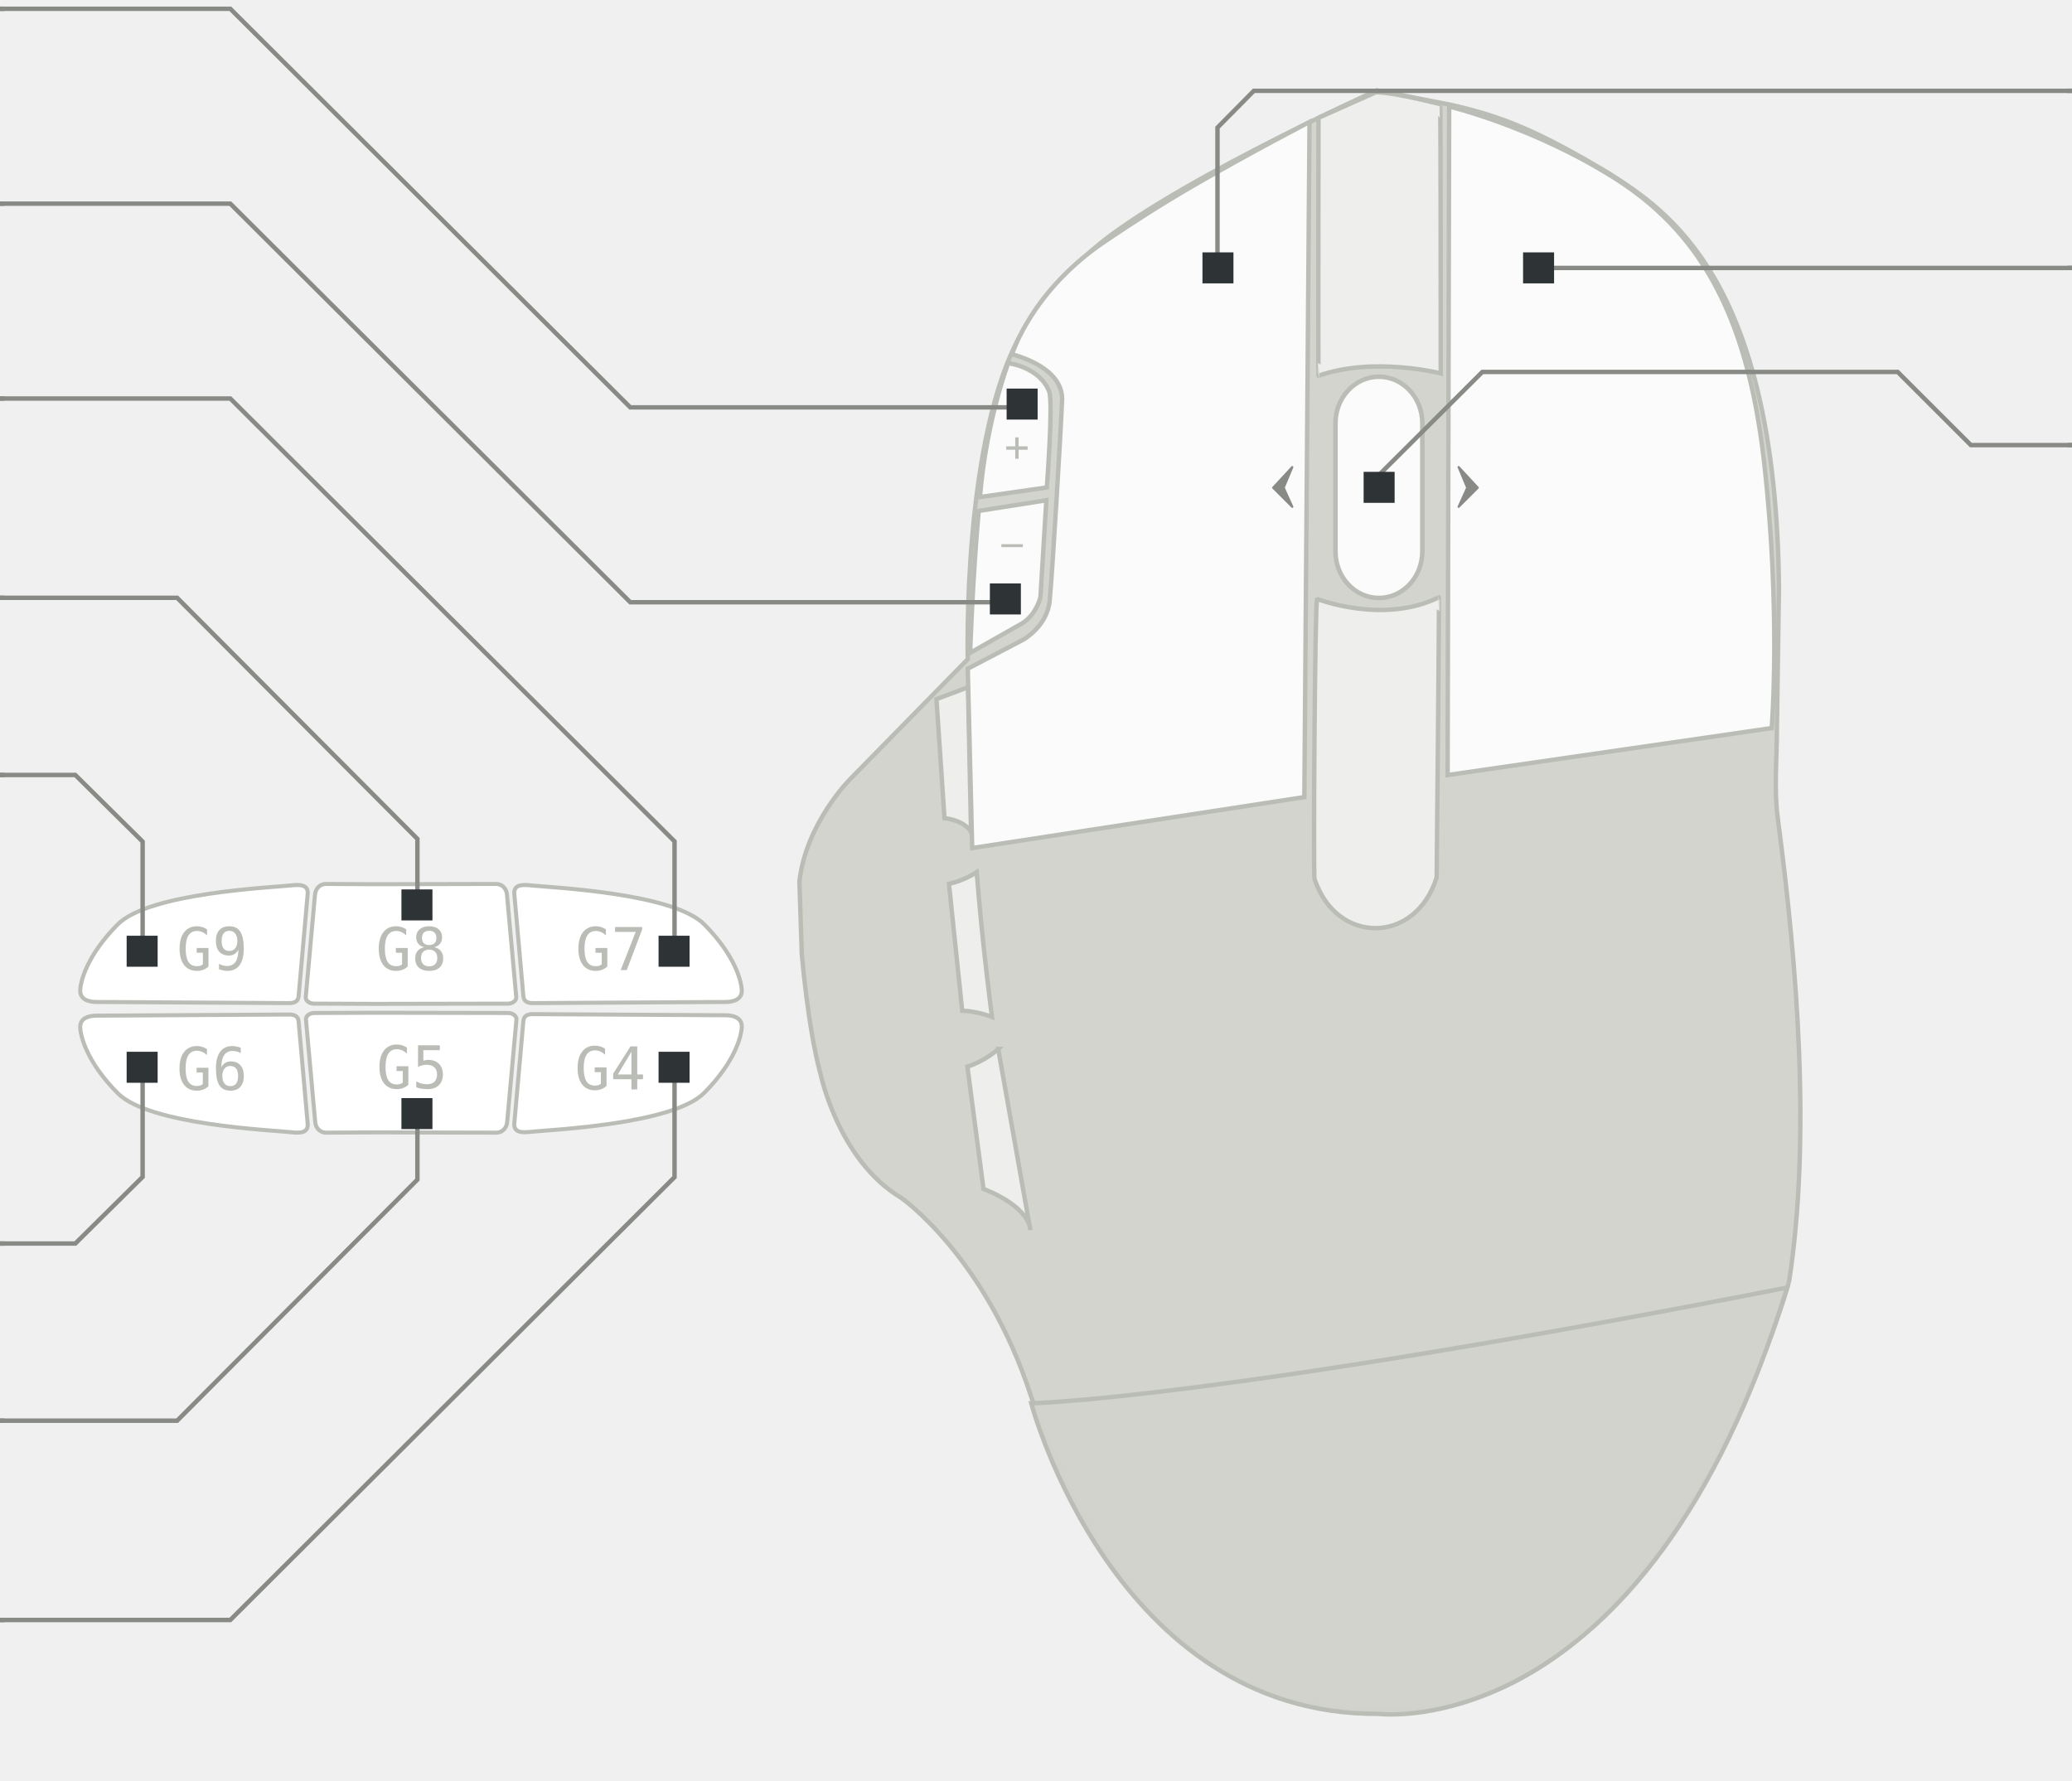
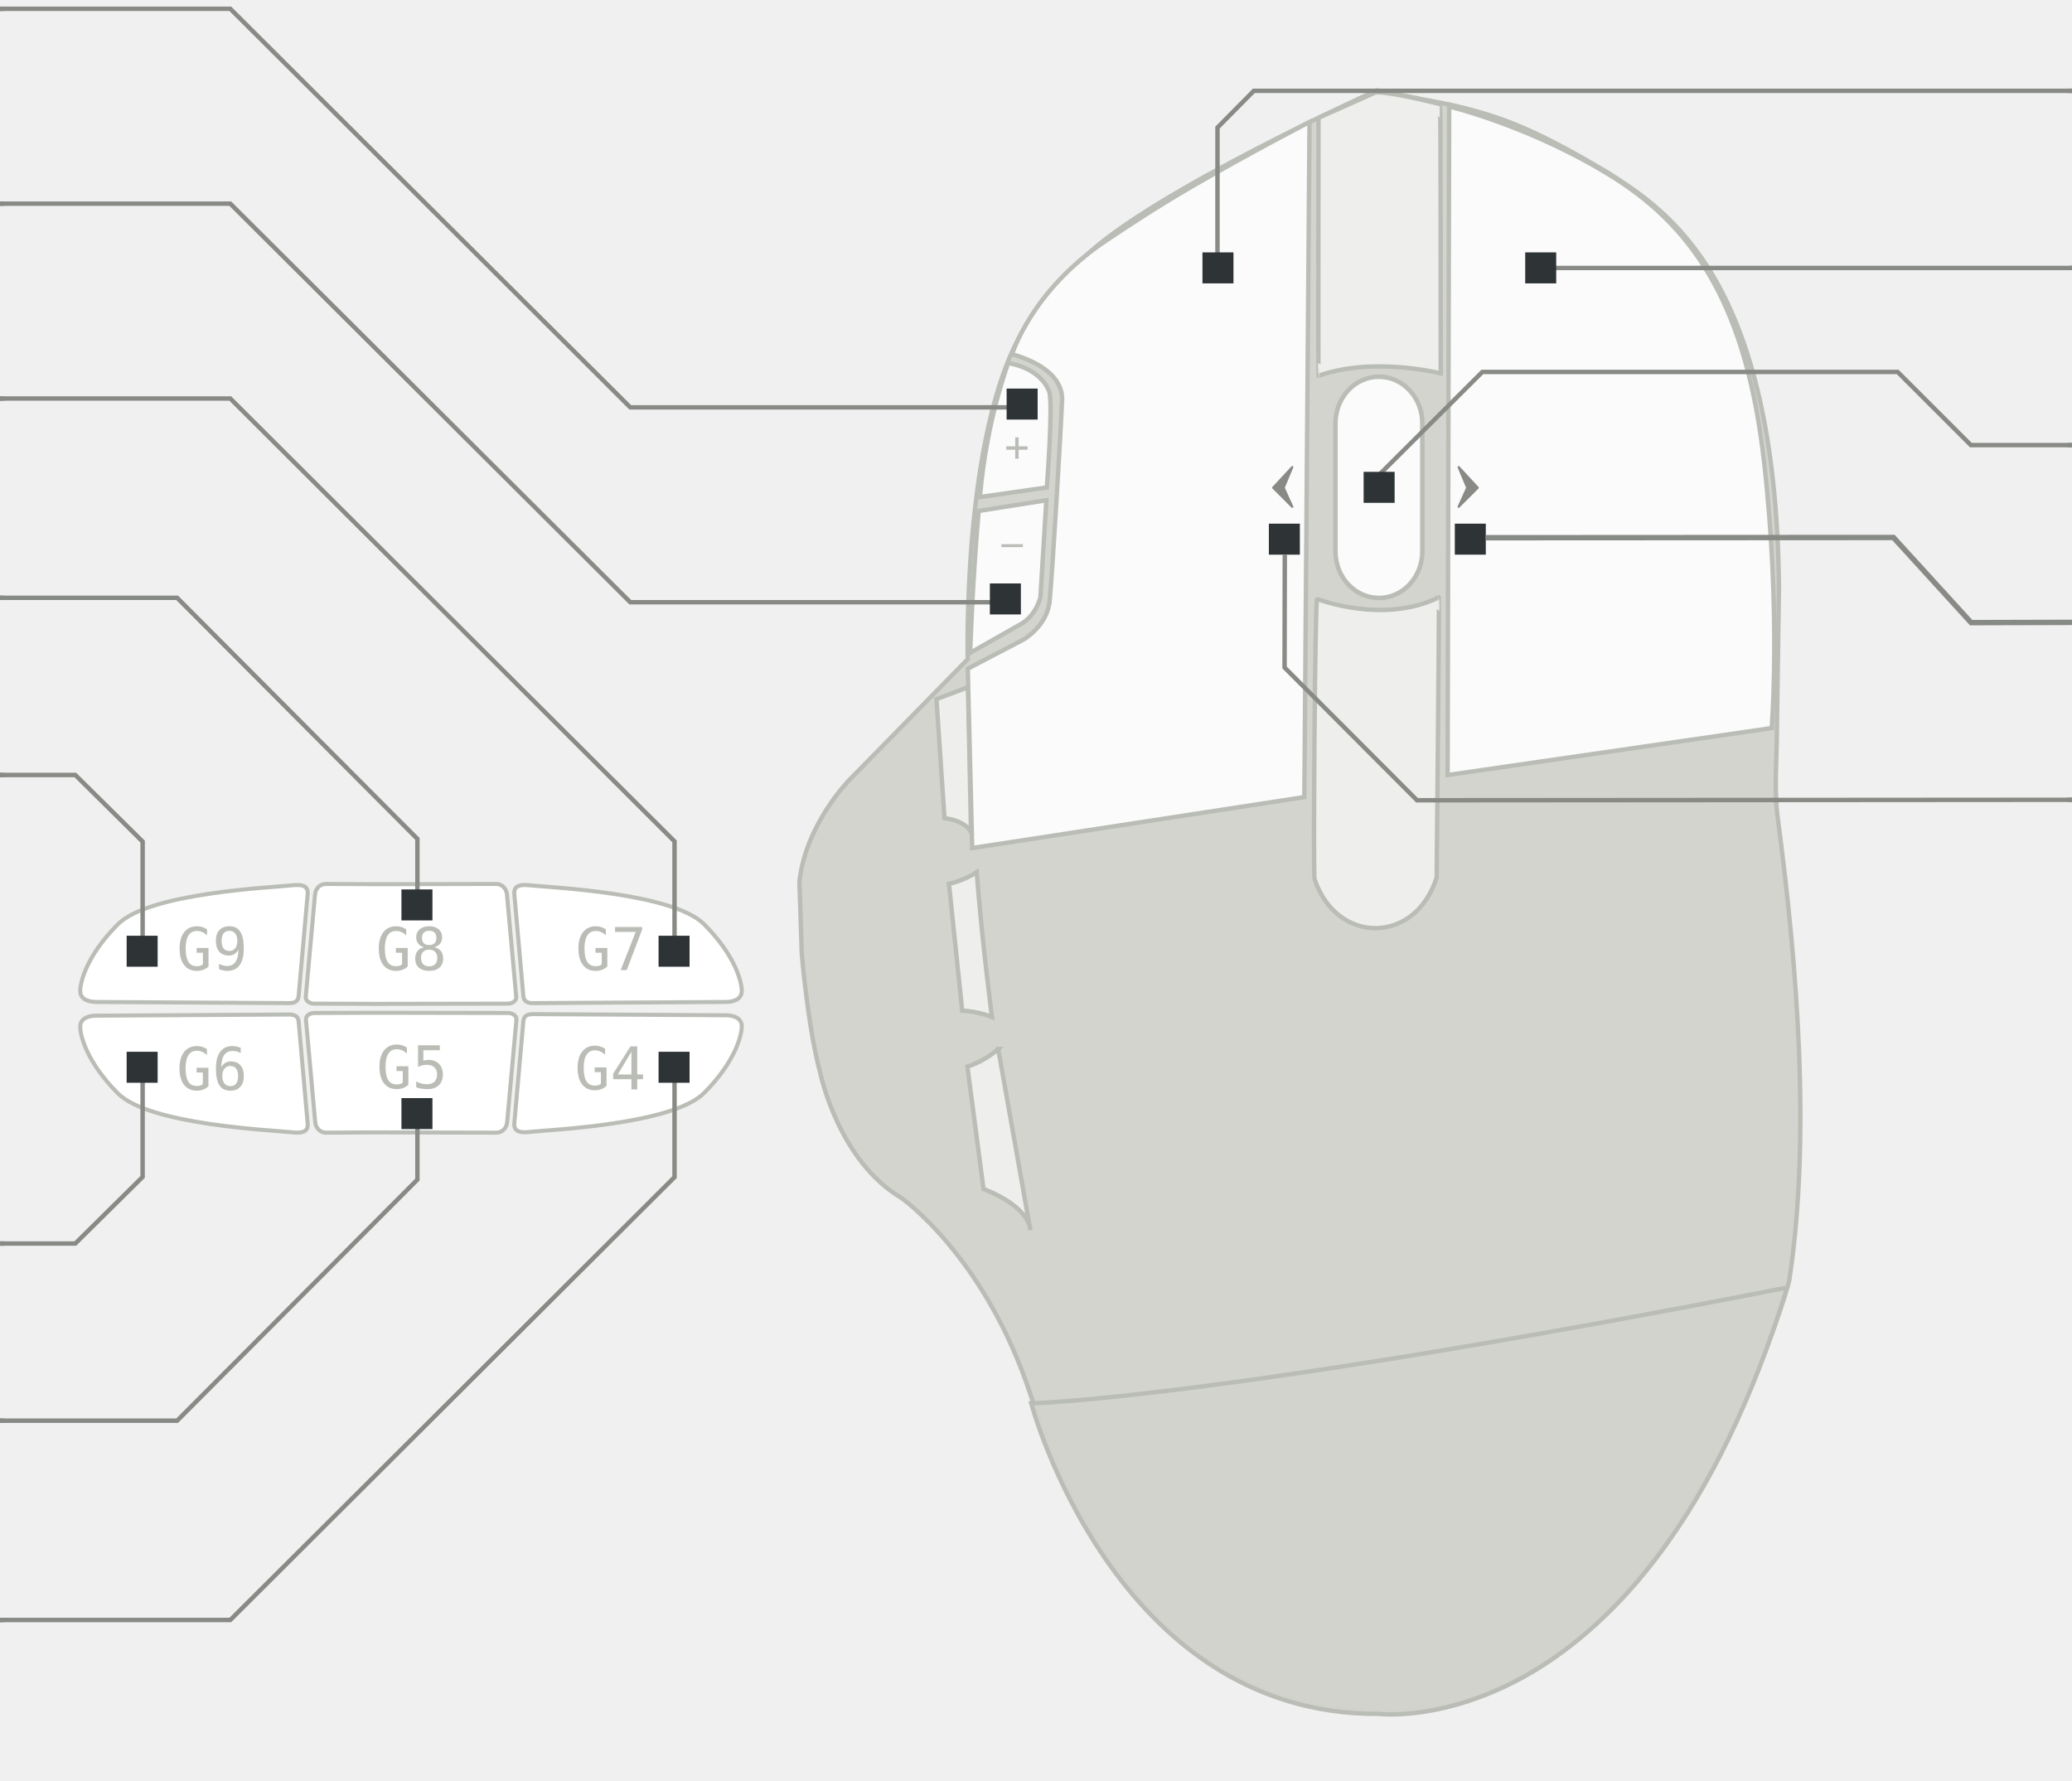
<svg xmlns="http://www.w3.org/2000/svg" width="467.831" height="401.987" viewBox="0 0 467.831 401.987" version="1.1" id="svg8" enable-background="new">
  <defs id="defs2">
    <filter style="color-interpolation-filters:sRGB" id="filter4848">
      <feBlend mode="multiply" in2="BackgroundImage" id="feBlend4850" />
    </filter>
  </defs>
  <g id="Device" style="display:inline;opacity:1">
    <path style="display:inline;fill:#d3d3ce;fill-opacity:0.969;stroke:#babdb6;stroke-width:1px;stroke-linecap:butt;stroke-linejoin:miter;stroke-opacity:1" d="m 403.947,289.381 c -0.026,0.154 -26.661,96.614 -88.969,96.953 -21.838,0.119 -58.51,-3.231 -82.151,-70.967 -10.25,-31.625 -29.345,-44.901 -29.345,-44.901 -14.125,-8.375 -18.208,-27.931 -18.208,-27.931 -2.875,-10.5 -4.243,-27.224 -4.243,-27.224 l -0.53,-16.263 c 1.5,-13.25 11.49,-23.158 11.49,-23.158 l 26.517,-27.047 c 0,0 -1.301,-50.883 12.487,-74.217 4.773,-8.485 7.74,-10.881 14.016,-16.715 15.203,-14.672 65.841,-37.502 65.841,-37.502 l 16.892,3.291 c 11.225,2.607 18.864,5.477 35.614,15.477 12.969,8.375 37.68,23.659 38.305,93.659 l -0.468,32.116 c -0.003,6.189 -0.656,13.368 0.176,19.616 4.47,33.582 7.545,72.591 2.574,104.813 z" id="path4765-7" />
    <path style="opacity:1;fill:#eeeeec;fill-opacity:1;stroke:#babdb6;stroke-width:1px;stroke-linecap:butt;stroke-linejoin:miter;stroke-opacity:1" d="m 219.25,187.862 -0.688,-32.688 -7.125,2.688 1.812,26.875 c 4.875,0.625 6,3.125 6,3.125 z" id="path5017" />
    <path style="fill:#eeeeec;fill-opacity:1;stroke:#babdb6;stroke-width:1px;stroke-linecap:butt;stroke-linejoin:miter;stroke-opacity:1" d="m 225.39,236.878 7.248,40.835 c 0,0 0.229,-4.951 -10.583,-9.264 l -3.632,-27.609 c 4.156,-1.344 6.968,-3.962 6.968,-3.962 z" id="path5015" />
    <path style="fill:#eeeeec;fill-opacity:1;stroke:#babdb6;stroke-width:1px;stroke-linecap:butt;stroke-linejoin:miter;stroke-opacity:1" d="m 220.529,196.926 c 1.237,15.998 3.447,32.704 3.447,32.704 0,0 -3.225,-1.298 -6.725,-1.423 l -2.989,-28.629 c 3.625,-0.812 6.267,-2.652 6.267,-2.652 z" id="path5013" />
    <path style="display:inline;fill:#eeeeec;fill-opacity:1;stroke:#babdb6;stroke-width:1px;stroke-linecap:butt;stroke-linejoin:miter;stroke-opacity:1" d="m 297.383,135.237 c 0,0 14.931,5.845 27.5,-0.375 0.108,-0.053 -0.5,63.25 -0.5,63.25 -4.744,15.177 -22.61,15.278 -27.579,0.37 -0.317,-0.952 0.1,-63.471 0.579,-63.245 z" id="path4755" />
    <path style="fill:#eeeeec;fill-opacity:1;stroke:#babdb6;stroke-width:1px;stroke-linecap:butt;stroke-linejoin:miter;stroke-opacity:1" d="m 297.7,26.602 12.885,-5.745 c 0,0 2.416,-0.393 14.584,2.652 0.133,0.033 0.133,60.811 0.133,60.811 0,0 -15.136,-3.888 -27.602,0.53 -0.08,0.028 0,-58.248 0,-58.248 z" id="path4753" />
    <path style="display:inline;fill:#d3d3ce;fill-opacity:0.969;stroke:#babdb6;stroke-width:1px;stroke-linecap:butt;stroke-linejoin:miter;stroke-opacity:1" d="m 232.847,316.869 c 0,0 18.66,70.472 78.41,70.118 0,0 60.253,7.695 92.25,-96.25 -129.401,25.279 -170.66,26.132 -170.66,26.132 z" id="path4767" />
    <path style="fill:#fbfbfb;fill-opacity:1;stroke:#babdb6;stroke-width:1px;stroke-linecap:butt;stroke-linejoin:miter;stroke-opacity:1" d="m 228.508,79.987 c 0,0 4.402,-14.325 21,-25.5 5.995,-4.036 12.332,-8.159 19.712,-12.441 13.267,-7.699 26.455,-14.502 26.455,-14.502 l -1.167,152.443 -75,11.5 -1,-40.5 12.602,-6.588 c 0,0 5.357,-3.033 5.895,-8.763 0.628,-6.688 2.503,-38.087 2.815,-45.649 -0.1,-4.674 -4.573,-8.083 -11.312,-10 z" id="button0" />
    <path style="fill:#fbfbfb;fill-opacity:1;stroke:#babdb6;stroke-width:1px;stroke-linecap:butt;stroke-linejoin:miter;stroke-opacity:1" d="m 326.848,175.006 0.354,-150.967 c 0,0 19.092,4.596 37.477,16.263 18.385,11.667 29.698,29.698 33.588,63.64 3.889,33.941 1.768,60.458 1.768,60.458 z" id="button1" />
    <rect ry="10.508" rx="9.811" y="85.06" x="301.527" height="49.964" width="19.621" id="button2" style="color:#000000;display:inline;overflow:visible;opacity:1;vector-effect:none;fill:#fbfbfb;fill-opacity:1;stroke:#babdb6;stroke-width:1.033;stroke-linecap:butt;stroke-linejoin:bevel;stroke-miterlimit:4;stroke-dasharray:none;stroke-dashoffset:0;stroke-opacity:1;marker:none;marker-start:none;marker-mid:none;marker-end:none;paint-order:normal" />
-     <g transform="translate(-24.64303,-405.5039)" style="display:inline" id="scroll_left">
+     <g transform="translate(-24.64303,-405.5039)" style="display:inline" id="button11">
      <path id="path1016" d="m 316.41,510.728 a 0.249,0.249 0 0 0 -0.174,0.078 l -4.309,4.654 a 0.249,0.249 0 0 0 0.008,0.346 l 4.307,4.307 a 0.249,0.249 0 0 0 0.404,-0.277 l -1.904,-4.209 1.908,-4.555 a 0.249,0.249 0 0 0 -0.24,-0.344 z" style="color:#000000;overflow:visible;opacity:1;vector-effect:none;fill:#888a85;fill-opacity:1;stroke:none;stroke-width:0.956;stroke-linecap:butt;stroke-linejoin:bevel;stroke-miterlimit:4;stroke-dasharray:none;stroke-dashoffset:0;stroke-opacity:1;marker:none;marker-start:none;marker-mid:none;marker-end:none;paint-order:normal" />
    </g>
-     <g transform="translate(13.3525,-407.27)" style="display:inline" id="scroll_right">
+     <g transform="translate(13.3525,-407.27)" style="display:inline" id="button12">
      <path id="path1018" d="m 315.974,512.495 a 0.249,0.249 0 0 0 -0.215,0.344 l 1.906,4.555 -1.902,4.209 a 0.249,0.249 0 0 0 0.402,0.277 l 4.309,-4.307 a 0.249,0.249 0 0 0 0.006,-0.346 l -4.307,-4.654 a 0.249,0.249 0 0 0 -0.176,-0.078 0.249,0.249 0 0 0 -0.023,0 z" style="color:#000000;overflow:visible;opacity:1;vector-effect:none;fill:#888a85;fill-opacity:1;stroke:none;stroke-width:0.956;stroke-linecap:butt;stroke-linejoin:bevel;stroke-miterlimit:4;stroke-dasharray:none;stroke-dashoffset:0;stroke-opacity:1;marker:none;marker-start:none;marker-mid:none;marker-end:none;paint-order:normal" />
    </g>
    <g id="button10">
      <path id="dpi-plus-path" d="m 227.633,81.987 c 0,0 7.056,0.853 9.25,6.375 0.959,2.413 -0.521,21.707 -0.521,21.707 l -15.104,2.168 c 1.375,-17 6.375,-30.25 6.375,-30.25 z" style="fill:#fbfbfb;fill-opacity:1;stroke:#babdb6;stroke-width:1px;stroke-linecap:butt;stroke-linejoin:miter;stroke-opacity:1" />
      <g aria-label="+" style="font-style:normal;font-variant:normal;font-weight:normal;font-stretch:normal;font-size:9.333px;line-height:1.25;font-family:monospace;-inkscape-font-specification:monospace;letter-spacing:0px;word-spacing:0px;fill:#babdb6;fill-opacity:1;stroke:none" id="dpi-plus-text">
        <path d="m 229.993,98.758 v 2.023 h 2.028 v 0.775 h -2.028 v 2.023 h -0.766 v -2.023 h -2.023 v -0.775 h 2.023 v -2.023 z" id="path5019" />
      </g>
    </g>
    <g id="button9">
      <path id="dpi-minus-path" d="m 220.972,115.365 15.279,-2.408 -1.326,21.832 c 0,0 -0.795,3.801 -4.066,5.922 l -11.816,6.702 c 0,0 0.515,-16.138 1.929,-32.048 z" style="fill:#fbfbfb;fill-opacity:1;stroke:#babdb6;stroke-width:1px;stroke-linecap:butt;stroke-linejoin:miter;stroke-opacity:1" />
      <rect y="122.879" x="226.097" height="0.663" width="4.861" id="dpi-minus-label" style="display:inline;fill:#babdb6;fill-opacity:1;stroke:none;stroke-opacity:1" />
    </g>
    <g id="button8" transform="translate(0,28)">
      <path style="display:inline;fill:#ffffff;fill-opacity:1;fill-rule:evenodd;stroke:#babdb6;stroke-width:0.911;stroke-linecap:butt;stroke-linejoin:miter;stroke-miterlimit:4;stroke-dasharray:none;stroke-opacity:1" d="m 66.033,171.897 c -4.807,0.516 -32.315,1.673 -39.43,8.813 -7.115,7.14 -8.459,13.077 -8.491,14.949 -0.032,1.872 1.622,2.546 3.507,2.582 l 43.614,0.259 c 1.564,0.03 2.102,-0.634 2.19,-1.55 l 2.052,-23.173 c 0.136,-1.962 -1.657,-2.072 -3.444,-1.88 z" id="g9-path" />
      <text id="g9-text" y="191.041" x="39.891" style="font-style:normal;font-variant:normal;font-weight:normal;font-stretch:normal;font-size:13.333px;line-height:1.25;font-family:monospace;-inkscape-font-specification:monospace;letter-spacing:0px;word-spacing:0px;fill:#babdb6;fill-opacity:1;stroke:none" xml:space="preserve">
        <tspan y="191.041" x="39.891" id="tspan5041">G9</tspan>
      </text>
    </g>
    <g id="button7" transform="translate(0,28)">
      <path id="g8-path" d="m 84.798,198.672 29.925,-0.055 c 0.952,-0.006 1.918,-0.643 1.835,-1.502 l -2.083,-23.051 c -0.106,-1.524 -1.216,-2.474 -2.445,-2.468 l -27.233,0.061 -11.233,-0.061 c -1.229,-0.007 -2.339,0.943 -2.445,2.468 l -2.083,23.051 c -0.082,0.859 0.884,1.496 1.835,1.502 z" style="display:inline;fill:#ffffff;fill-opacity:1;fill-rule:evenodd;stroke:#babdb6;stroke-width:0.911;stroke-linecap:butt;stroke-linejoin:miter;stroke-miterlimit:4;stroke-dasharray:none;stroke-opacity:1" />
      <text id="g8-text" y="191.041" x="84.865" style="font-style:normal;font-variant:normal;font-weight:normal;font-stretch:normal;font-size:13.333px;line-height:1.25;font-family:monospace;-inkscape-font-specification:monospace;letter-spacing:0px;word-spacing:0px;display:inline;opacity:1;fill:#babdb6;fill-opacity:1;stroke:none;filter:url(#filter4848)" xml:space="preserve">
        <tspan y="191.041" x="84.865" id="tspan5041-2">G8</tspan>
      </text>
    </g>
    <g id="button6" transform="translate(0,28)">
      <path id="g7-path" d="m 119.563,171.897 c 4.807,0.516 32.315,1.673 39.43,8.813 7.115,7.14 8.459,13.077 8.491,14.949 0.032,1.872 -1.622,2.546 -3.507,2.582 l -43.614,0.259 c -1.564,0.03 -2.102,-0.634 -2.19,-1.55 l -2.052,-23.173 c -0.136,-1.962 1.657,-2.072 3.444,-1.88 z" style="display:inline;fill:#ffffff;fill-opacity:1;fill-rule:evenodd;stroke:#babdb6;stroke-width:0.911;stroke-linecap:butt;stroke-linejoin:miter;stroke-miterlimit:4;stroke-dasharray:none;stroke-opacity:1" />
      <text id="g7-text" y="191.041" x="129.94" style="font-style:normal;font-variant:normal;font-weight:normal;font-stretch:normal;font-size:13.333px;line-height:1.25;font-family:monospace;-inkscape-font-specification:monospace;letter-spacing:0px;word-spacing:0px;display:inline;opacity:1;fill:#babdb6;fill-opacity:1;stroke:none;filter:url(#filter4848)" xml:space="preserve">
        <tspan y="191.041" x="129.94" id="tspan5041-8">G7</tspan>
      </text>
    </g>
    <g id="button5" transform="translate(0,28)">
      <path id="g6-path" d="m 66.033,227.681 c -4.807,-0.516 -32.315,-1.673 -39.43,-8.813 -7.115,-7.14 -8.459,-13.077 -8.491,-14.949 -0.032,-1.872 1.622,-2.546 3.507,-2.582 l 43.614,-0.259 c 1.564,-0.03 2.102,0.634 2.19,1.55 l 2.052,23.173 c 0.136,1.962 -1.657,2.072 -3.444,1.88 z" style="display:inline;fill:#ffffff;fill-opacity:1;fill-rule:evenodd;stroke:#babdb6;stroke-width:0.911;stroke-linecap:butt;stroke-linejoin:miter;stroke-miterlimit:4;stroke-dasharray:none;stroke-opacity:1" />
      <text id="g6-text" y="218.088" x="39.872" style="font-style:normal;font-variant:normal;font-weight:normal;font-stretch:normal;font-size:13.333px;line-height:1.25;font-family:monospace;-inkscape-font-specification:monospace;letter-spacing:0px;word-spacing:0px;display:inline;opacity:1;fill:#babdb6;fill-opacity:1;stroke:none;filter:url(#filter4848)" xml:space="preserve">
        <tspan id="tspan5129" y="218.088" x="39.872">G6</tspan>
      </text>
    </g>
    <g id="button4" transform="translate(0.04419417,27.65361)">
      <path style="display:inline;fill:#ffffff;fill-opacity:1;fill-rule:evenodd;stroke:#babdb6;stroke-width:0.911;stroke-linecap:butt;stroke-linejoin:miter;stroke-miterlimit:4;stroke-dasharray:none;stroke-opacity:1" d="m 84.798,201.022 29.925,0.055 c 0.952,0.006 1.918,0.643 1.835,1.502 l -2.083,23.051 c -0.106,1.524 -1.216,2.474 -2.445,2.468 l -27.233,-0.061 -11.233,0.061 c -1.229,0.007 -2.339,-0.943 -2.445,-2.468 l -2.083,-23.051 c -0.082,-0.859 0.884,-1.496 1.835,-1.502 z" id="path925" />
      <text id="g5-text" y="218.088" x="84.973" style="font-style:normal;font-variant:normal;font-weight:normal;font-stretch:normal;font-size:13.333px;line-height:1.25;font-family:monospace;-inkscape-font-specification:monospace;letter-spacing:0px;word-spacing:0px;display:inline;opacity:1;fill:#babdb6;fill-opacity:1;stroke:none;filter:url(#filter4848)" xml:space="preserve">
        <tspan y="218.088" x="84.973" id="tspan5041-0">G5</tspan>
      </text>
    </g>
    <g id="button3" transform="translate(0,27.91161)">
      <path style="display:inline;fill:#ffffff;fill-opacity:1;fill-rule:evenodd;stroke:#babdb6;stroke-width:0.911;stroke-linecap:butt;stroke-linejoin:miter;stroke-miterlimit:4;stroke-dasharray:none;stroke-opacity:1" d="m 119.563,227.68 c 4.807,-0.516 32.315,-1.673 39.43,-8.813 7.115,-7.14 8.459,-13.077 8.491,-14.949 0.032,-1.872 -1.622,-2.546 -3.507,-2.582 l -43.614,-0.259 c -1.564,-0.03 -2.102,0.634 -2.19,1.55 l -2.052,23.173 c -0.136,1.962 1.657,2.072 3.444,1.88 z" id="path929" />
      <text id="g4-text" y="218.088" x="129.758" style="font-style:normal;font-variant:normal;font-weight:normal;font-stretch:normal;font-size:13.333px;line-height:1.25;font-family:monospace;-inkscape-font-specification:monospace;letter-spacing:0px;word-spacing:0px;display:inline;opacity:1;fill:#babdb6;fill-opacity:1;stroke:none;filter:url(#filter4848)" xml:space="preserve">
        <tspan y="218.088" x="129.758" id="tspan5041-7">G4</tspan>
      </text>
    </g>
  </g>
  <g id="Buttons" style="display:inline" transform="translate(-16.16895)">
    <g id="button0-path" transform="translate(79.05894)">
      <path id="button0-line" d="M 212.002,57.937 V 28.81 l 8.211,-8.304 h 184.728" style="color:#000000;overflow:visible;opacity:1;vector-effect:none;fill:none;fill-opacity:1;stroke:#888a85;stroke-width:1;stroke-linecap:butt;stroke-linejoin:miter;stroke-miterlimit:4;stroke-dasharray:none;stroke-dashoffset:0;stroke-opacity:1;marker:none;marker-start:none;marker-mid:none;marker-end:none;paint-order:normal" />
      <rect y="56.987" x="208.61" height="7" width="7" id="button0-target" style="color:#000000;overflow:visible;opacity:1;vector-effect:none;fill:#2e3436;fill-opacity:1;stroke:none;stroke-width:2;stroke-linecap:square;stroke-linejoin:miter;stroke-miterlimit:4;stroke-dasharray:none;stroke-dashoffset:0;stroke-opacity:1;marker:none;marker-start:none;marker-mid:none;marker-end:none;paint-order:normal" />
      <rect y="20" x="403.941" height="1" width="1" id="button0-leader" style="color:#000000;text-align:start;overflow:visible;opacity:1;vector-effect:none;fill:#888a85;fill-opacity:1;stroke:none;stroke-linecap:round" />
    </g>
-     <g id="button1-path" transform="translate(79.05894)">
+     <g id="button1-path" transform="translate(79.54081,6.25e-4)">
      <path style="color:#000000;overflow:visible;opacity:1;vector-effect:none;fill:none;fill-opacity:1;stroke:#888a85;stroke-width:1;stroke-linecap:butt;stroke-linejoin:miter;stroke-miterlimit:4;stroke-dasharray:none;stroke-dashoffset:0;stroke-opacity:1;marker:none;marker-start:none;marker-mid:none;marker-end:none;paint-order:normal" d="M 287.765,60.506 H 404.941" id="button1-line" />
      <rect style="color:#000000;text-align:start;overflow:visible;vector-effect:none;fill:#888a85;fill-opacity:1;stroke:none;stroke-linecap:round" id="button1-leader" width="1" height="1" x="403.941" y="60" ry="2.7755576e-17" />
      <rect style="color:#000000;overflow:visible;opacity:1;vector-effect:none;fill:#2e3436;fill-opacity:1;stroke:none;stroke-width:2;stroke-linecap:square;stroke-linejoin:miter;stroke-miterlimit:4;stroke-dasharray:none;stroke-dashoffset:0;stroke-opacity:1;marker:none;marker-start:none;marker-mid:none;marker-end:none;paint-order:normal" id="button1-target" width="7" height="7" x="281" y="56.987" />
    </g>
    <g id="button2-path" transform="translate(79.05894)">
      <path id="button2-line" d="m 404.941,100.506 h -22.831 L 365.58,83.987 H 271.802 l -23.235,23.153" style="color:#000000;overflow:visible;opacity:1;vector-effect:none;fill:none;fill-opacity:1;stroke:#888a85;stroke-width:1;stroke-linecap:butt;stroke-linejoin:miter;stroke-miterlimit:4;stroke-dasharray:none;stroke-dashoffset:0;stroke-opacity:1;marker:none;marker-start:none;marker-mid:none;marker-end:none;paint-order:normal" />
      <rect y="106.542" x="244.999" height="7" width="7" id="button2-target" style="color:#000000;overflow:visible;opacity:1;vector-effect:none;fill:#2e3436;fill-opacity:1;stroke:none;stroke-width:2;stroke-linecap:square;stroke-linejoin:miter;stroke-miterlimit:4;stroke-dasharray:none;stroke-dashoffset:0;stroke-opacity:1;marker:none;marker-start:none;marker-mid:none;marker-end:none;paint-order:normal" />
      <rect y="100" x="403.941" height="1" width="1" id="button2-leader" style="color:#000000;text-align:start;overflow:visible;vector-effect:none;fill:#888a85;fill-opacity:1;stroke:none;stroke-linecap:round" />
    </g>
    <g transform="matrix(-1,0,0,1,260.3735,154.3017)" id="button8-path" style="display:inline">
      <path style="color:#000000;overflow:visible;opacity:1;vector-effect:none;fill:none;fill-opacity:1;stroke:#888a85;stroke-width:1;stroke-linecap:butt;stroke-linejoin:miter;stroke-miterlimit:4;stroke-dasharray:none;stroke-dashoffset:0;stroke-opacity:1;marker:none;marker-start:none;marker-mid:none;marker-end:none;paint-order:normal" d="M 212.002,57.937 V 35.726 l 15.203,-15.04 h 17" id="button8-line" />
      <rect style="color:#000000;overflow:visible;opacity:1;vector-effect:none;fill:#2e3436;fill-opacity:1;stroke:none;stroke-width:2;stroke-linecap:square;stroke-linejoin:miter;stroke-miterlimit:4;stroke-dasharray:none;stroke-dashoffset:0;stroke-opacity:1;marker:none;marker-start:none;marker-mid:none;marker-end:none;paint-order:normal" id="button8-target" width="7" height="7" x="208.61" y="56.987" />
      <rect y="20.186" x="-244.205" height="1" width="1" id="button8-leader" style="color:#000000;text-align:end;display:inline;overflow:visible;vector-effect:none;fill:#888a85;fill-opacity:1;stroke:none;stroke-linecap:round" transform="scale(-1,1)" />
    </g>
    <g transform="matrix(-1,0,0,1,322.4187,143.8408)" id="button7-path" style="display:inline">
      <rect y="-9.354" x="-306.25" height="1" width="1" id="button7-leader" style="color:#000000;text-align:end;display:inline;overflow:visible;vector-effect:none;fill:#888a85;fill-opacity:1;stroke:none;stroke-linecap:round" transform="scale(-1,1)" />
      <path style="color:#000000;overflow:visible;opacity:1;vector-effect:none;fill:none;fill-opacity:1;stroke:#888a85;stroke-width:1;stroke-linecap:butt;stroke-linejoin:miter;stroke-miterlimit:4;stroke-dasharray:none;stroke-dashoffset:0;stroke-opacity:1;marker:none;marker-start:none;marker-mid:none;marker-end:none;paint-order:normal" d="M 212.002,57.937 V 45.584 l 54.248,-54.437 h 40" id="button7-line" />
      <rect style="color:#000000;overflow:visible;opacity:1;vector-effect:none;fill:#2e3436;fill-opacity:1;stroke:none;stroke-width:2;stroke-linecap:square;stroke-linejoin:miter;stroke-miterlimit:4;stroke-dasharray:none;stroke-dashoffset:0;stroke-opacity:1;marker:none;marker-start:none;marker-mid:none;marker-end:none;paint-order:normal" id="button7-target" width="7" height="7" x="208.61" y="56.987" />
    </g>
    <g transform="matrix(-1,0,0,1,380.474,154.3017)" id="button6-path" style="display:inline">
      <rect y="63.814" x="-364.305" height="1" width="1" id="button6-leader" style="color:#000000;text-align:end;display:inline;overflow:visible;vector-effect:none;fill:#888a85;fill-opacity:1;stroke:none;stroke-linecap:round" transform="scale(-1)" />
      <path style="color:#000000;overflow:visible;opacity:1;vector-effect:none;fill:none;fill-opacity:1;stroke:#888a85;stroke-width:1;stroke-linecap:butt;stroke-linejoin:miter;stroke-miterlimit:4;stroke-dasharray:none;stroke-dashoffset:0;stroke-opacity:1;marker:none;marker-start:none;marker-mid:none;marker-end:none;paint-order:normal" d="m 212.002,57.937 v -22.258 l 100.303,-99.993 h 52" id="button6-line" />
      <rect style="color:#000000;overflow:visible;opacity:1;vector-effect:none;fill:#2e3436;fill-opacity:1;stroke:none;stroke-width:2;stroke-linecap:square;stroke-linejoin:miter;stroke-miterlimit:4;stroke-dasharray:none;stroke-dashoffset:0;stroke-opacity:1;marker:none;marker-start:none;marker-mid:none;marker-end:none;paint-order:normal" id="button6-target" width="7" height="7" x="208.61" y="56.987" />
    </g>
    <g style="display:inline" id="button5-path" transform="rotate(-180,130.1867,150.7373)">
      <path id="button5-line" d="M 212.002,57.937 V 35.726 l 15.203,-15.04 h 17" style="color:#000000;overflow:visible;opacity:1;vector-effect:none;fill:none;fill-opacity:1;stroke:#888a85;stroke-width:1;stroke-linecap:butt;stroke-linejoin:miter;stroke-miterlimit:4;stroke-dasharray:none;stroke-dashoffset:0;stroke-opacity:1;marker:none;marker-start:none;marker-mid:none;marker-end:none;paint-order:normal" />
      <rect y="56.987" x="208.61" height="7" width="7" id="button5-target" style="color:#000000;overflow:visible;opacity:1;vector-effect:none;fill:#2e3436;fill-opacity:1;stroke:none;stroke-width:2;stroke-linecap:square;stroke-linejoin:miter;stroke-miterlimit:4;stroke-dasharray:none;stroke-dashoffset:0;stroke-opacity:1;marker:none;marker-start:none;marker-mid:none;marker-end:none;paint-order:normal" />
      <rect y="-21.186" x="-244.205" height="1" width="1" id="button5-leader" style="color:#000000;text-align:end;display:inline;overflow:visible;vector-effect:none;fill:#888a85;fill-opacity:1;stroke:none;stroke-linecap:round" transform="scale(-1)" />
    </g>
    <g style="display:inline" id="button4-path" transform="rotate(-180,161.2093,155.9677)">
      <path id="button4-line" d="M 212.002,57.937 V 45.584 l 54.248,-54.437 h 40" style="color:#000000;overflow:visible;opacity:1;vector-effect:none;fill:none;fill-opacity:1;stroke:#888a85;stroke-width:1;stroke-linecap:butt;stroke-linejoin:miter;stroke-miterlimit:4;stroke-dasharray:none;stroke-dashoffset:0;stroke-opacity:1;marker:none;marker-start:none;marker-mid:none;marker-end:none;paint-order:normal" />
      <rect y="56.987" x="208.61" height="7" width="7" id="button4-target" style="color:#000000;overflow:visible;opacity:1;vector-effect:none;fill:#2e3436;fill-opacity:1;stroke:none;stroke-width:2;stroke-linecap:square;stroke-linejoin:miter;stroke-miterlimit:4;stroke-dasharray:none;stroke-dashoffset:0;stroke-opacity:1;marker:none;marker-start:none;marker-mid:none;marker-end:none;paint-order:normal" />
      <rect y="-9.354" x="305.25" height="1" width="1" id="button4-leader" style="color:#000000;text-align:end;overflow:visible;vector-effect:none;fill:#888a85;fill-opacity:1;stroke:none;stroke-linecap:round" />
    </g>
    <g style="display:inline" id="button3-path" transform="rotate(-180,190.237,150.7373)">
      <path id="button3-line" d="m 212.002,57.937 v -22.258 l 100.303,-99.993 h 52" style="color:#000000;overflow:visible;opacity:1;vector-effect:none;fill:none;fill-opacity:1;stroke:#888a85;stroke-width:1;stroke-linecap:butt;stroke-linejoin:miter;stroke-miterlimit:4;stroke-dasharray:none;stroke-dashoffset:0;stroke-opacity:1;marker:none;marker-start:none;marker-mid:none;marker-end:none;paint-order:normal" />
      <rect transform="scale(-1)" y="63.814" x="-364.305" height="1" width="1" id="button3-leader" style="color:#000000;text-align:end;display:inline;overflow:visible;vector-effect:none;fill:#888a85;fill-opacity:1;stroke:none;stroke-linecap:round" />
      <rect y="56.987" x="208.61" height="7" width="7" id="button3-target" style="color:#000000;overflow:visible;opacity:1;vector-effect:none;fill:#2e3436;fill-opacity:1;stroke:none;stroke-width:2;stroke-linecap:square;stroke-linejoin:miter;stroke-miterlimit:4;stroke-dasharray:none;stroke-dashoffset:0;stroke-opacity:1;marker:none;marker-start:none;marker-mid:none;marker-end:none;paint-order:normal" />
    </g>
    <g style="display:inline" id="button9-path" transform="matrix(-1,0,0,1,380.474,110.3017)">
      <rect transform="scale(-1)" style="color:#000000;text-align:end;display:inline;overflow:visible;vector-effect:none;fill:#888a85;fill-opacity:1;stroke:none;stroke-linecap:round" id="button9-leader" width="1" height="1" x="-364.305" y="63.814" />
      <path id="button9-line" d="m 138.002,25.679 h 84 l 90.303,-89.993 h 52" style="color:#000000;overflow:visible;opacity:1;vector-effect:none;fill:none;fill-opacity:1;stroke:#888a85;stroke-width:1;stroke-linecap:butt;stroke-linejoin:miter;stroke-miterlimit:4;stroke-dasharray:none;stroke-dashoffset:0;stroke-opacity:1;marker:none;marker-start:none;marker-mid:none;marker-end:none;paint-order:normal" />
      <rect y="21.44" x="133.805" height="7" width="7" id="button9-target" style="color:#000000;overflow:visible;opacity:1;vector-effect:none;fill:#2e3436;fill-opacity:1;stroke:none;stroke-width:2;stroke-linecap:square;stroke-linejoin:miter;stroke-miterlimit:4;stroke-dasharray:none;stroke-dashoffset:0;stroke-opacity:1;marker:none;marker-start:none;marker-mid:none;marker-end:none;paint-order:normal" />
    </g>
    <g transform="matrix(-1,0,0,1,380.474,66.30168)" id="button10-path" style="display:inline">
      <rect y="63.814" x="-364.305" height="1" width="1" id="button10-leader" style="color:#000000;text-align:end;display:inline;overflow:visible;vector-effect:none;fill:#888a85;fill-opacity:1;stroke:none;stroke-linecap:round" transform="scale(-1)" />
      <path style="color:#000000;overflow:visible;opacity:1;vector-effect:none;fill:none;fill-opacity:1;stroke:#888a85;stroke-width:1;stroke-linecap:butt;stroke-linejoin:miter;stroke-miterlimit:4;stroke-dasharray:none;stroke-dashoffset:0;stroke-opacity:1;marker:none;marker-start:none;marker-mid:none;marker-end:none;paint-order:normal" d="m 134.002,25.679 h 88 l 90.303,-89.993 h 52" id="button10-line" />
      <rect style="color:#000000;overflow:visible;opacity:1;vector-effect:none;fill:#2e3436;fill-opacity:1;stroke:none;stroke-width:2;stroke-linecap:square;stroke-linejoin:miter;stroke-miterlimit:4;stroke-dasharray:none;stroke-dashoffset:0;stroke-opacity:1;marker:none;marker-start:none;marker-mid:none;marker-end:none;paint-order:normal" id="button10-target" width="7" height="7" x="130.022" y="21.44" />
    </g>
+     <g transform="translate(54.27165,96.07955)" id="button11-path">
+       <rect ry="2.7755576e-17" y="84.011" x="428.73" height="1" width="1" id="button11-leader" style="color:#000000;text-align:start;overflow:visible;vector-effect:none;fill:#888a85;fill-opacity:1;stroke:none;stroke-linecap:round" />
+       <rect y="22.163" x="248.39" height="7" width="7" id="button11-target" style="color:#000000;overflow:visible;opacity:1;vector-effect:none;fill:#2e3436;fill-opacity:1;stroke:none;stroke-width:2;stroke-linecap:square;stroke-linejoin:miter;stroke-miterlimit:4;stroke-dasharray:none;stroke-dashoffset:0;stroke-opacity:1;marker:none;marker-start:none;marker-mid:none;marker-end:none;paint-order:normal" />
+       <path d="m 429.716,84.511 -147.874,0.107 -29.905,-29.968 0.051,-25.487" style="color:#000000;display:inline;overflow:visible;opacity:1;vector-effect:none;fill:none;fill-opacity:1;stroke:#888a85;stroke-width:1;stroke-linecap:butt;stroke-linejoin:miter;stroke-miterlimit:4;stroke-dasharray:none;stroke-dashoffset:0;stroke-opacity:1;marker:none;marker-start:none;marker-mid:none;marker-end:none;paint-order:normal" id="button11-line" />
+     </g>
+     <g transform="translate(63.64472,61.25454)" id="button12-path">
+       <rect ry="2.7755576e-17" y="78.746" x="419.359" height="1" width="1" id="button12-leader" style="color:#000000;text-align:start;overflow:visible;vector-effect:none;fill:#888a85;fill-opacity:1;stroke:none;stroke-linecap:round" />
+       <rect y="56.987" x="281" height="7" width="7" id="button12-target" style="color:#000000;overflow:visible;opacity:1;vector-effect:none;fill:#2e3436;fill-opacity:1;stroke:none;stroke-width:2;stroke-linecap:square;stroke-linejoin:miter;stroke-miterlimit:4;stroke-dasharray:none;stroke-dashoffset:0;stroke-opacity:1;marker:none;marker-start:none;marker-mid:none;marker-end:none;paint-order:normal" />
+       <path id="button12-line" style="color:#000000;overflow:visible;opacity:1;vector-effect:none;fill:none;fill-opacity:1;stroke:#888a85;stroke-width:1.218;stroke-linecap:butt;stroke-linejoin:miter;stroke-miterlimit:4;stroke-dasharray:none;stroke-dashoffset:0;stroke-opacity:1;marker:none;marker-start:none;marker-mid:none;marker-end:none;paint-order:normal" d="m 287.998,60.16 92.041,-0.05 17.542,19.225 22.777,-0.06" />
+     </g>
  </g>
  <g id="LEDs" style="display:inline" transform="translate(-16.16895)" />
</svg>
